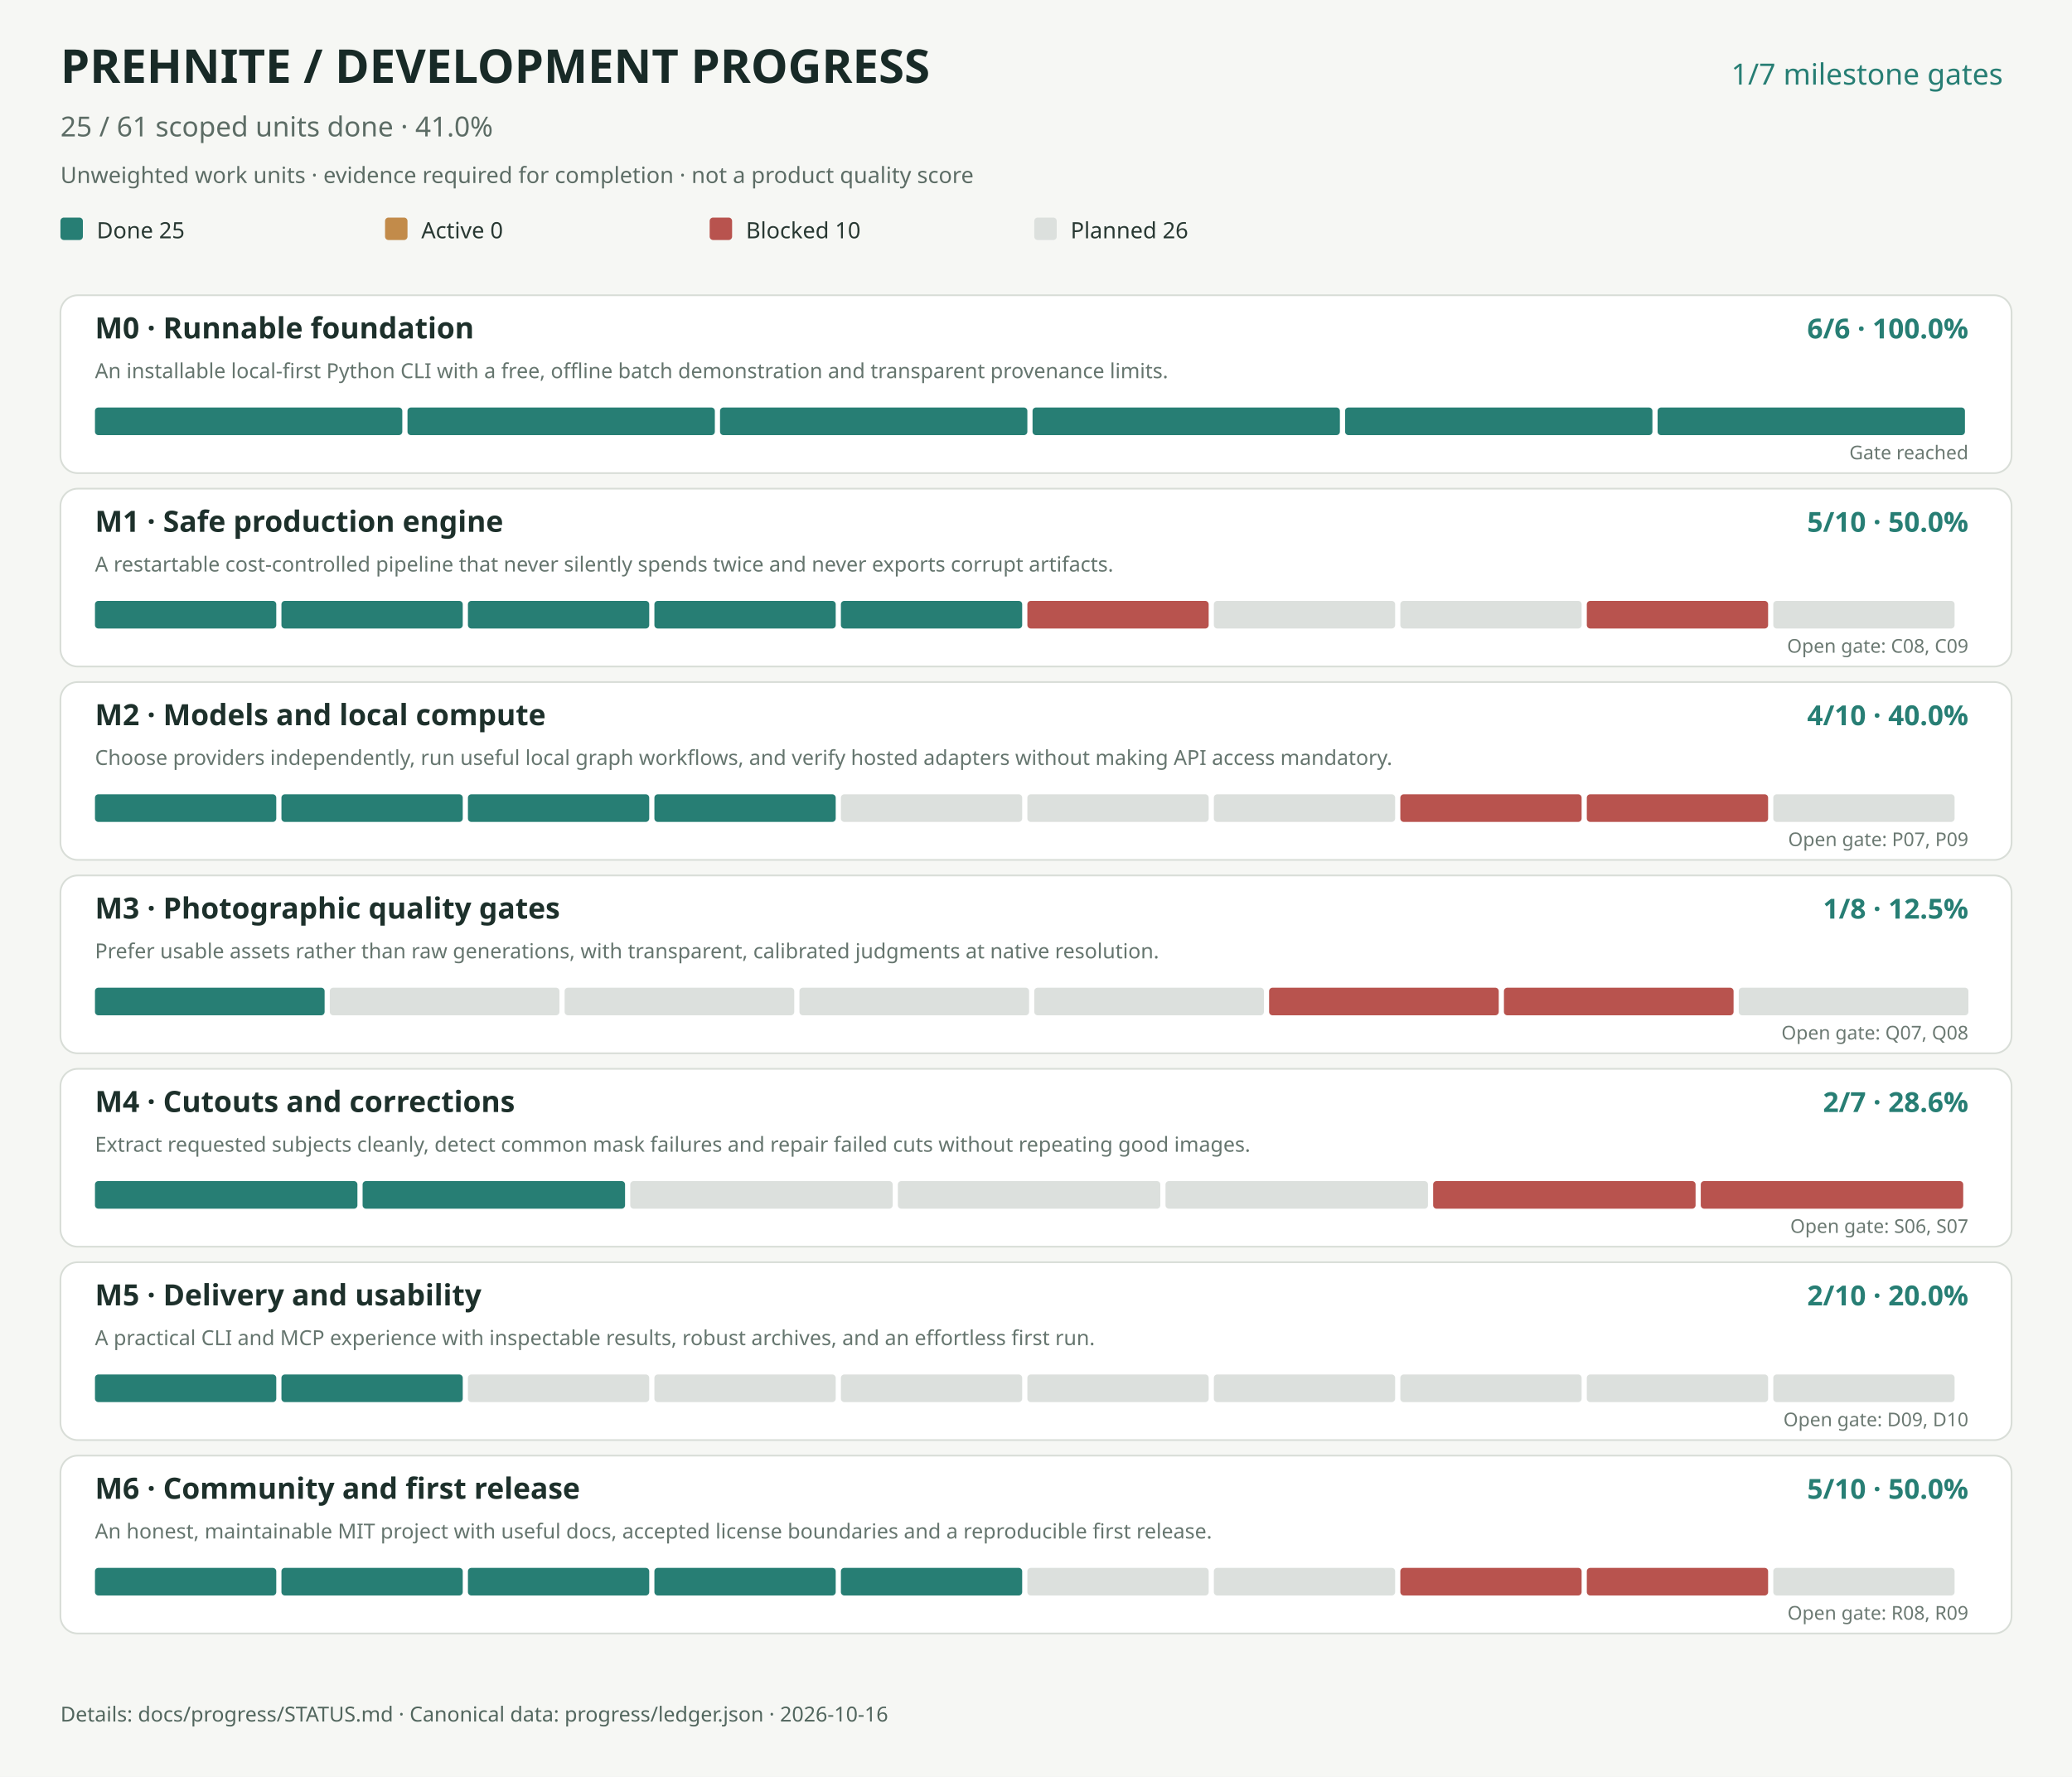
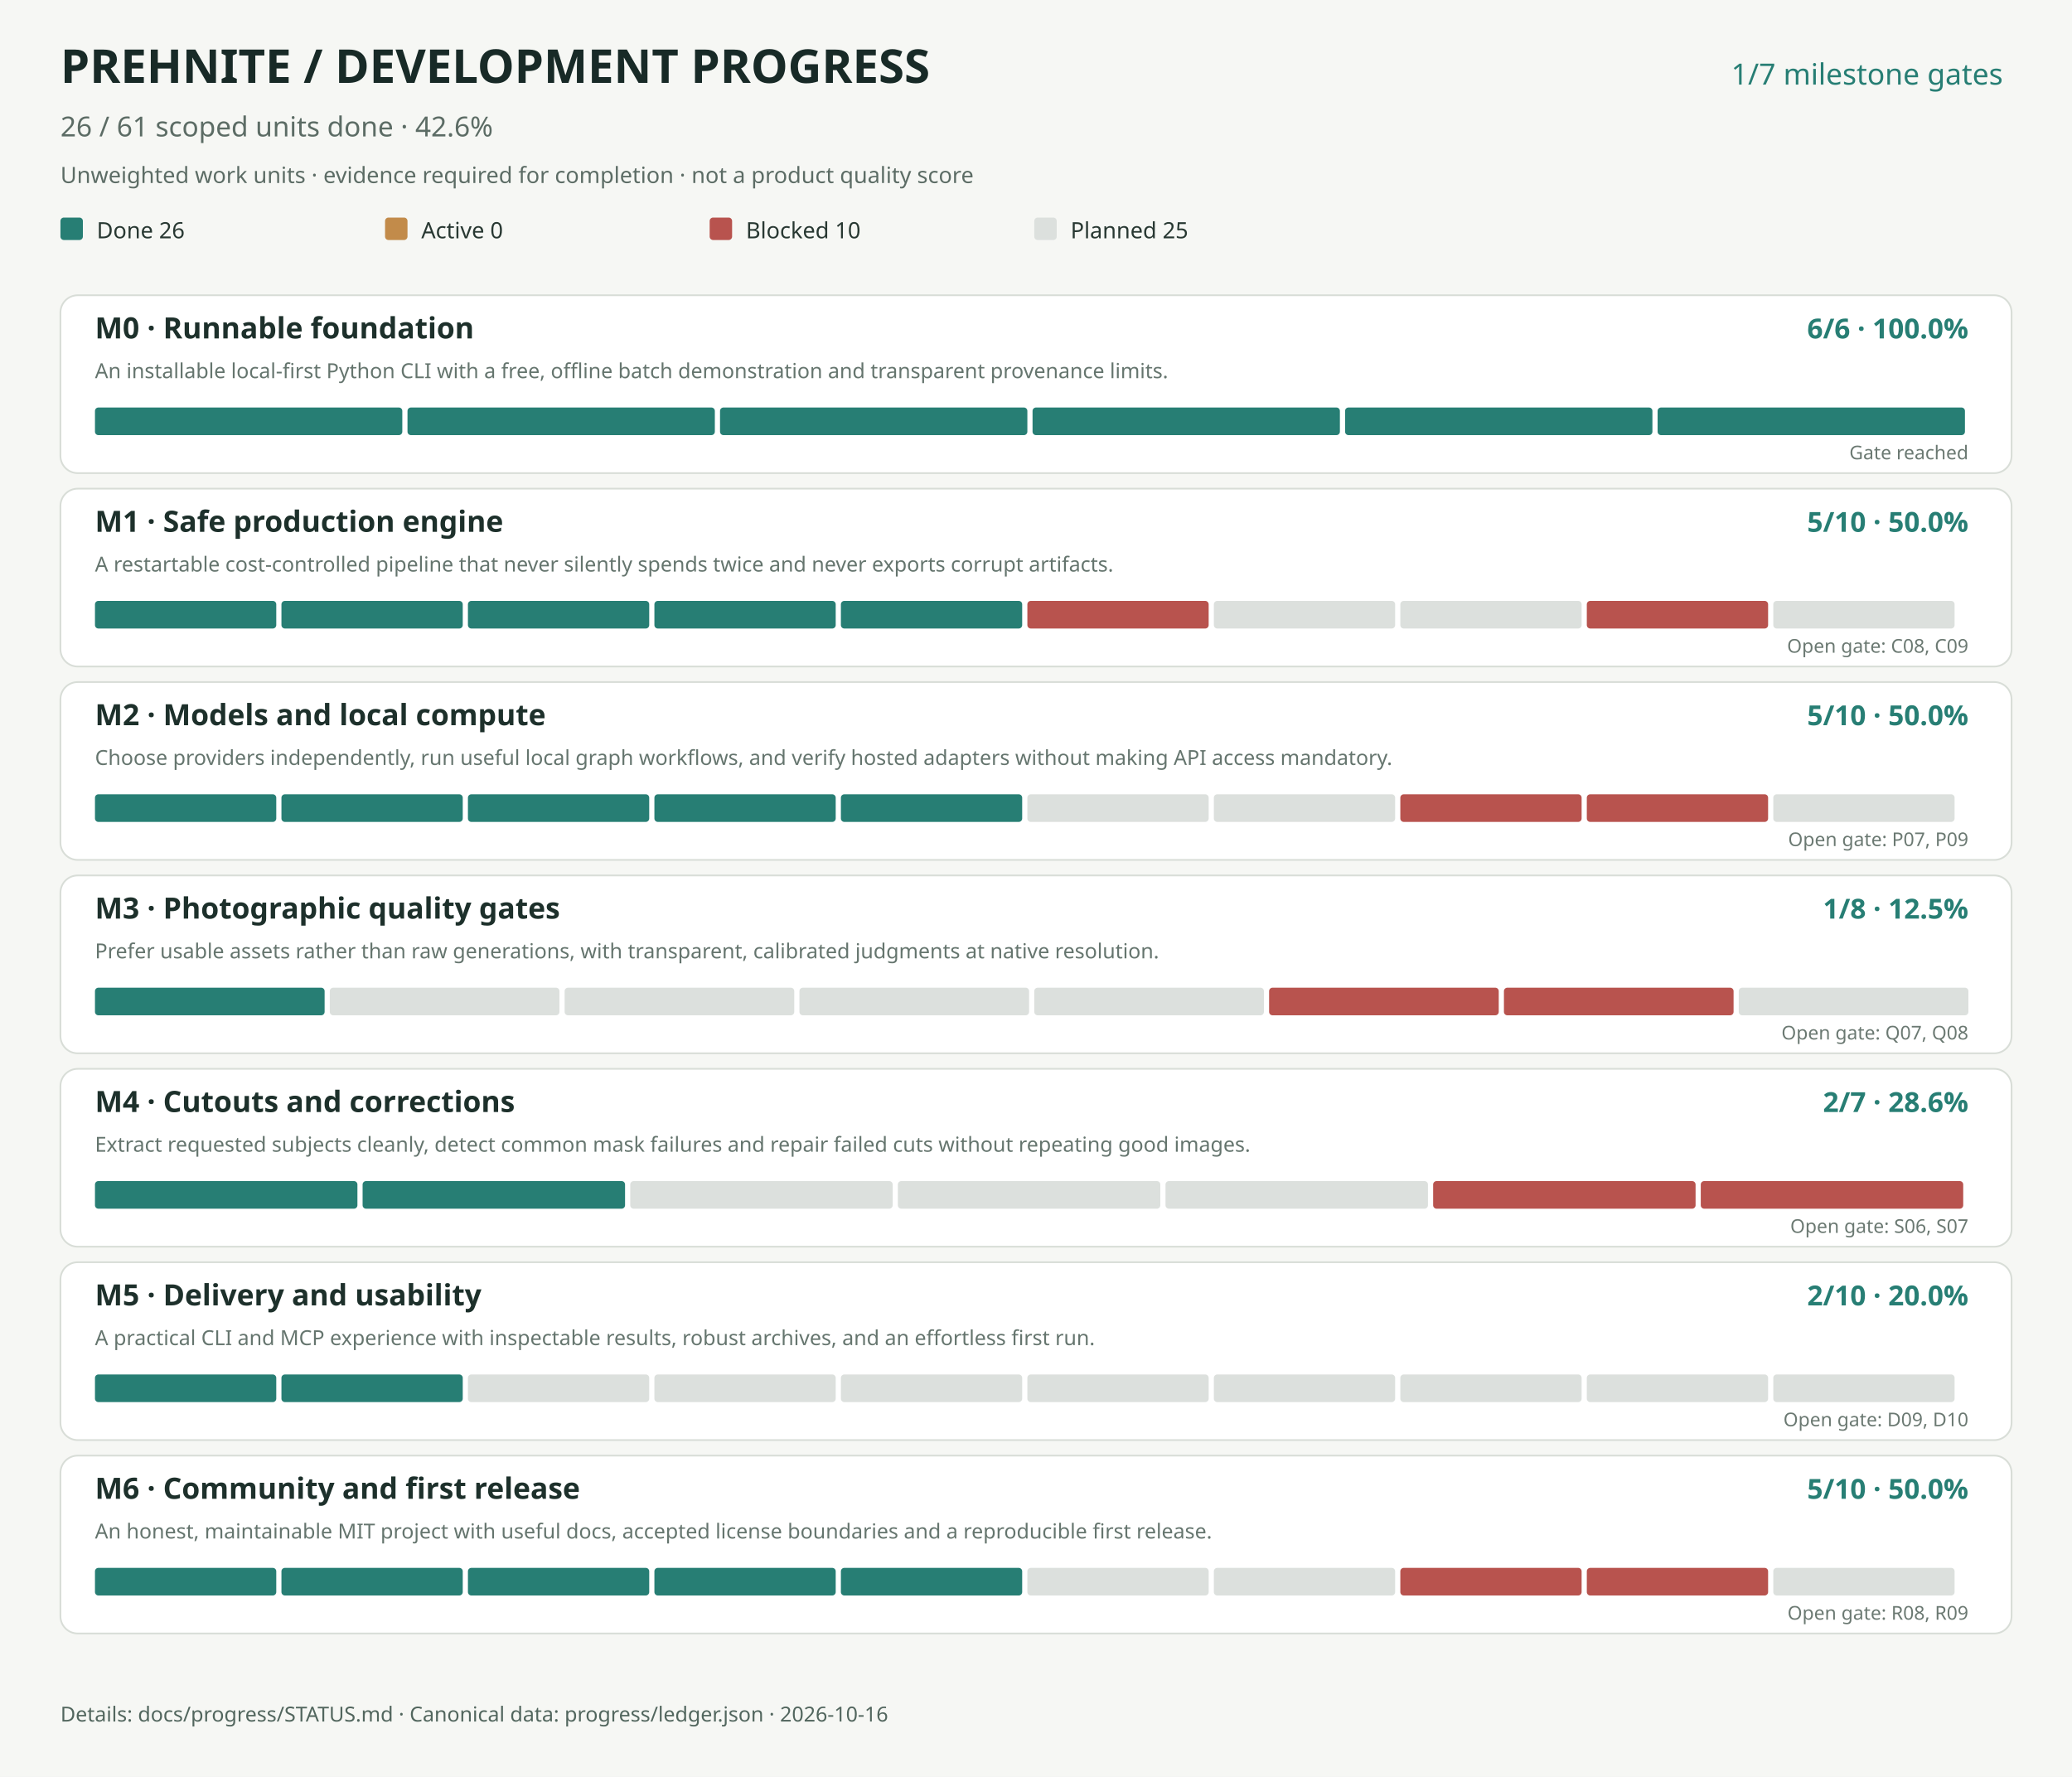
<svg xmlns="http://www.w3.org/2000/svg" width="1200" height="1029" viewBox="0 0 1200 1029" role="img" aria-label="Prehnite evidence-backed milestone progress">
  <rect width="1200" height="1029" fill="#f6f7f4" />
  <g font-family="system-ui,Segoe UI,sans-serif">
    <text x="35" y="48" font-size="27" font-weight="700" fill="#182a27">PREHNITE / DEVELOPMENT PROGRESS</text>
-     <text x="35" y="79" font-size="16" fill="#5c6c65">25 / 61 scoped units done · 41.0%</text>
+     <text x="35" y="79" font-size="16" fill="#5c6c65">26 / 61 scoped units done · 42.6%</text>
    <text x="1160" y="49" text-anchor="end" font-size="17" fill="#277e74">1/7 milestone gates</text>
    <text x="35" y="106" font-size="13" fill="#5c6c65">Unweighted work units · evidence required for completion · not a product quality score</text>
    <rect x="35" y="126" width="13" height="13" rx="2" fill="#277e74" />
-     <text x="56" y="138" font-size="13" fill="#283832">Done 25</text>
+     <text x="56" y="138" font-size="13" fill="#283832">Done 26</text>
    <rect x="223" y="126" width="13" height="13" rx="2" fill="#c28b4a" />
    <text x="244" y="138" font-size="13" fill="#283832">Active 0</text>
    <rect x="411" y="126" width="13" height="13" rx="2" fill="#b8534e" />
    <text x="432" y="138" font-size="13" fill="#283832">Blocked 10</text>
    <rect x="599" y="126" width="13" height="13" rx="2" fill="#dce0dd" />
-     <text x="620" y="138" font-size="13" fill="#283832">Planned 26</text>
+     <text x="620" y="138" font-size="13" fill="#283832">Planned 25</text>
    <rect x="35" y="171" width="1130" height="103" rx="10" fill="#fff" stroke="#d8ddd7" />
    <text x="55" y="196" font-size="17" font-weight="650" fill="#1d302b">M0 · Runnable foundation</text>
    <text x="1140" y="196" font-size="16" text-anchor="end" font-weight="650" fill="#277e74">6/6 · 100.0%</text>
    <text x="55" y="219" font-size="12" fill="#65756e">An installable local-first Python CLI with a free, offline batch demonstration and transparent provenance limits.</text>
    <g>
      <rect x="55" y="236" width="178" height="16" rx="2" fill="#277e74" />
    </g>
    <g>
      <rect x="236" y="236" width="178" height="16" rx="2" fill="#277e74" />
    </g>
    <g>
      <rect x="417" y="236" width="178" height="16" rx="2" fill="#277e74" />
    </g>
    <g>
      <rect x="598" y="236" width="178" height="16" rx="2" fill="#277e74" />
    </g>
    <g>
      <rect x="779" y="236" width="178" height="16" rx="2" fill="#277e74" />
    </g>
    <g>
      <rect x="960" y="236" width="178" height="16" rx="2" fill="#277e74" />
    </g>
    <text x="1140" y="266" text-anchor="end" font-size="11" fill="#6b7972">Gate reached</text>
    <rect x="35" y="283" width="1130" height="103" rx="10" fill="#fff" stroke="#d8ddd7" />
    <text x="55" y="308" font-size="17" font-weight="650" fill="#1d302b">M1 · Safe production engine</text>
    <text x="1140" y="308" font-size="16" text-anchor="end" font-weight="650" fill="#277e74">5/10 · 50.0%</text>
    <text x="55" y="331" font-size="12" fill="#65756e">A restartable cost-controlled pipeline that never silently spends twice and never exports corrupt artifacts.</text>
    <g>
      <rect x="55" y="348" width="105" height="16" rx="2" fill="#277e74" />
    </g>
    <g>
      <rect x="163" y="348" width="105" height="16" rx="2" fill="#277e74" />
    </g>
    <g>
      <rect x="271" y="348" width="105" height="16" rx="2" fill="#277e74" />
    </g>
    <g>
      <rect x="379" y="348" width="105" height="16" rx="2" fill="#277e74" />
    </g>
    <g>
      <rect x="487" y="348" width="105" height="16" rx="2" fill="#277e74" />
    </g>
    <g>
      <rect x="595" y="348" width="105" height="16" rx="2" fill="#b8534e" />
    </g>
    <g>
      <rect x="703" y="348" width="105" height="16" rx="2" fill="#dce0dd" />
    </g>
    <g>
      <rect x="811" y="348" width="105" height="16" rx="2" fill="#dce0dd" />
    </g>
    <g>
      <rect x="919" y="348" width="105" height="16" rx="2" fill="#b8534e" />
    </g>
    <g>
      <rect x="1027" y="348" width="105" height="16" rx="2" fill="#dce0dd" />
    </g>
    <text x="1140" y="378" text-anchor="end" font-size="11" fill="#6b7972">Open gate: C08, C09</text>
    <rect x="35" y="395" width="1130" height="103" rx="10" fill="#fff" stroke="#d8ddd7" />
    <text x="55" y="420" font-size="17" font-weight="650" fill="#1d302b">M2 · Models and local compute</text>
-     <text x="1140" y="420" font-size="16" text-anchor="end" font-weight="650" fill="#277e74">4/10 · 40.0%</text>
+     <text x="1140" y="420" font-size="16" text-anchor="end" font-weight="650" fill="#277e74">5/10 · 50.0%</text>
    <text x="55" y="443" font-size="12" fill="#65756e">Choose providers independently, run useful local graph workflows, and verify hosted adapters without making API access mandatory.</text>
    <g>
      <rect x="55" y="460" width="105" height="16" rx="2" fill="#277e74" />
    </g>
    <g>
      <rect x="163" y="460" width="105" height="16" rx="2" fill="#277e74" />
    </g>
    <g>
      <rect x="271" y="460" width="105" height="16" rx="2" fill="#277e74" />
    </g>
    <g>
      <rect x="379" y="460" width="105" height="16" rx="2" fill="#277e74" />
    </g>
    <g>
-       <rect x="487" y="460" width="105" height="16" rx="2" fill="#dce0dd" />
+       <rect x="487" y="460" width="105" height="16" rx="2" fill="#277e74" />
    </g>
    <g>
      <rect x="595" y="460" width="105" height="16" rx="2" fill="#dce0dd" />
    </g>
    <g>
      <rect x="703" y="460" width="105" height="16" rx="2" fill="#dce0dd" />
    </g>
    <g>
      <rect x="811" y="460" width="105" height="16" rx="2" fill="#b8534e" />
    </g>
    <g>
      <rect x="919" y="460" width="105" height="16" rx="2" fill="#b8534e" />
    </g>
    <g>
      <rect x="1027" y="460" width="105" height="16" rx="2" fill="#dce0dd" />
    </g>
    <text x="1140" y="490" text-anchor="end" font-size="11" fill="#6b7972">Open gate: P07, P09</text>
    <rect x="35" y="507" width="1130" height="103" rx="10" fill="#fff" stroke="#d8ddd7" />
    <text x="55" y="532" font-size="17" font-weight="650" fill="#1d302b">M3 · Photographic quality gates</text>
    <text x="1140" y="532" font-size="16" text-anchor="end" font-weight="650" fill="#277e74">1/8 · 12.5%</text>
    <text x="55" y="555" font-size="12" fill="#65756e">Prefer usable assets rather than raw generations, with transparent, calibrated judgments at native resolution.</text>
    <g>
      <rect x="55" y="572" width="133" height="16" rx="2" fill="#277e74" />
    </g>
    <g>
      <rect x="191" y="572" width="133" height="16" rx="2" fill="#dce0dd" />
    </g>
    <g>
      <rect x="327" y="572" width="133" height="16" rx="2" fill="#dce0dd" />
    </g>
    <g>
      <rect x="463" y="572" width="133" height="16" rx="2" fill="#dce0dd" />
    </g>
    <g>
      <rect x="599" y="572" width="133" height="16" rx="2" fill="#dce0dd" />
    </g>
    <g>
      <rect x="735" y="572" width="133" height="16" rx="2" fill="#b8534e" />
    </g>
    <g>
      <rect x="871" y="572" width="133" height="16" rx="2" fill="#b8534e" />
    </g>
    <g>
      <rect x="1007" y="572" width="133" height="16" rx="2" fill="#dce0dd" />
    </g>
    <text x="1140" y="602" text-anchor="end" font-size="11" fill="#6b7972">Open gate: Q07, Q08</text>
    <rect x="35" y="619" width="1130" height="103" rx="10" fill="#fff" stroke="#d8ddd7" />
    <text x="55" y="644" font-size="17" font-weight="650" fill="#1d302b">M4 · Cutouts and corrections</text>
    <text x="1140" y="644" font-size="16" text-anchor="end" font-weight="650" fill="#277e74">2/7 · 28.6%</text>
    <text x="55" y="667" font-size="12" fill="#65756e">Extract requested subjects cleanly, detect common mask failures and repair failed cuts without repeating good images.</text>
    <g>
      <rect x="55" y="684" width="152" height="16" rx="2" fill="#277e74" />
    </g>
    <g>
      <rect x="210" y="684" width="152" height="16" rx="2" fill="#277e74" />
    </g>
    <g>
      <rect x="365" y="684" width="152" height="16" rx="2" fill="#dce0dd" />
    </g>
    <g>
      <rect x="520" y="684" width="152" height="16" rx="2" fill="#dce0dd" />
    </g>
    <g>
      <rect x="675" y="684" width="152" height="16" rx="2" fill="#dce0dd" />
    </g>
    <g>
      <rect x="830" y="684" width="152" height="16" rx="2" fill="#b8534e" />
    </g>
    <g>
      <rect x="985" y="684" width="152" height="16" rx="2" fill="#b8534e" />
    </g>
    <text x="1140" y="714" text-anchor="end" font-size="11" fill="#6b7972">Open gate: S06, S07</text>
    <rect x="35" y="731" width="1130" height="103" rx="10" fill="#fff" stroke="#d8ddd7" />
    <text x="55" y="756" font-size="17" font-weight="650" fill="#1d302b">M5 · Delivery and usability</text>
    <text x="1140" y="756" font-size="16" text-anchor="end" font-weight="650" fill="#277e74">2/10 · 20.0%</text>
    <text x="55" y="779" font-size="12" fill="#65756e">A practical CLI and MCP experience with inspectable results, robust archives, and an effortless first run.</text>
    <g>
      <rect x="55" y="796" width="105" height="16" rx="2" fill="#277e74" />
    </g>
    <g>
      <rect x="163" y="796" width="105" height="16" rx="2" fill="#277e74" />
    </g>
    <g>
      <rect x="271" y="796" width="105" height="16" rx="2" fill="#dce0dd" />
    </g>
    <g>
      <rect x="379" y="796" width="105" height="16" rx="2" fill="#dce0dd" />
    </g>
    <g>
      <rect x="487" y="796" width="105" height="16" rx="2" fill="#dce0dd" />
    </g>
    <g>
      <rect x="595" y="796" width="105" height="16" rx="2" fill="#dce0dd" />
    </g>
    <g>
      <rect x="703" y="796" width="105" height="16" rx="2" fill="#dce0dd" />
    </g>
    <g>
      <rect x="811" y="796" width="105" height="16" rx="2" fill="#dce0dd" />
    </g>
    <g>
      <rect x="919" y="796" width="105" height="16" rx="2" fill="#dce0dd" />
    </g>
    <g>
      <rect x="1027" y="796" width="105" height="16" rx="2" fill="#dce0dd" />
    </g>
    <text x="1140" y="826" text-anchor="end" font-size="11" fill="#6b7972">Open gate: D09, D10</text>
    <rect x="35" y="843" width="1130" height="103" rx="10" fill="#fff" stroke="#d8ddd7" />
    <text x="55" y="868" font-size="17" font-weight="650" fill="#1d302b">M6 · Community and first release</text>
    <text x="1140" y="868" font-size="16" text-anchor="end" font-weight="650" fill="#277e74">5/10 · 50.0%</text>
    <text x="55" y="891" font-size="12" fill="#65756e">An honest, maintainable MIT project with useful docs, accepted license boundaries and a reproducible first release.</text>
    <g>
      <rect x="55" y="908" width="105" height="16" rx="2" fill="#277e74" />
    </g>
    <g>
      <rect x="163" y="908" width="105" height="16" rx="2" fill="#277e74" />
    </g>
    <g>
      <rect x="271" y="908" width="105" height="16" rx="2" fill="#277e74" />
    </g>
    <g>
      <rect x="379" y="908" width="105" height="16" rx="2" fill="#277e74" />
    </g>
    <g>
      <rect x="487" y="908" width="105" height="16" rx="2" fill="#277e74" />
    </g>
    <g>
      <rect x="595" y="908" width="105" height="16" rx="2" fill="#dce0dd" />
    </g>
    <g>
      <rect x="703" y="908" width="105" height="16" rx="2" fill="#dce0dd" />
    </g>
    <g>
      <rect x="811" y="908" width="105" height="16" rx="2" fill="#b8534e" />
    </g>
    <g>
      <rect x="919" y="908" width="105" height="16" rx="2" fill="#b8534e" />
    </g>
    <g>
      <rect x="1027" y="908" width="105" height="16" rx="2" fill="#dce0dd" />
    </g>
    <text x="1140" y="938" text-anchor="end" font-size="11" fill="#6b7972">Open gate: R08, R09</text>
    <text x="35" y="997" font-size="12" fill="#52665e">Details: docs/progress/STATUS.md · Canonical data: progress/ledger.json · 2026-10-16</text>
  </g>
</svg>
